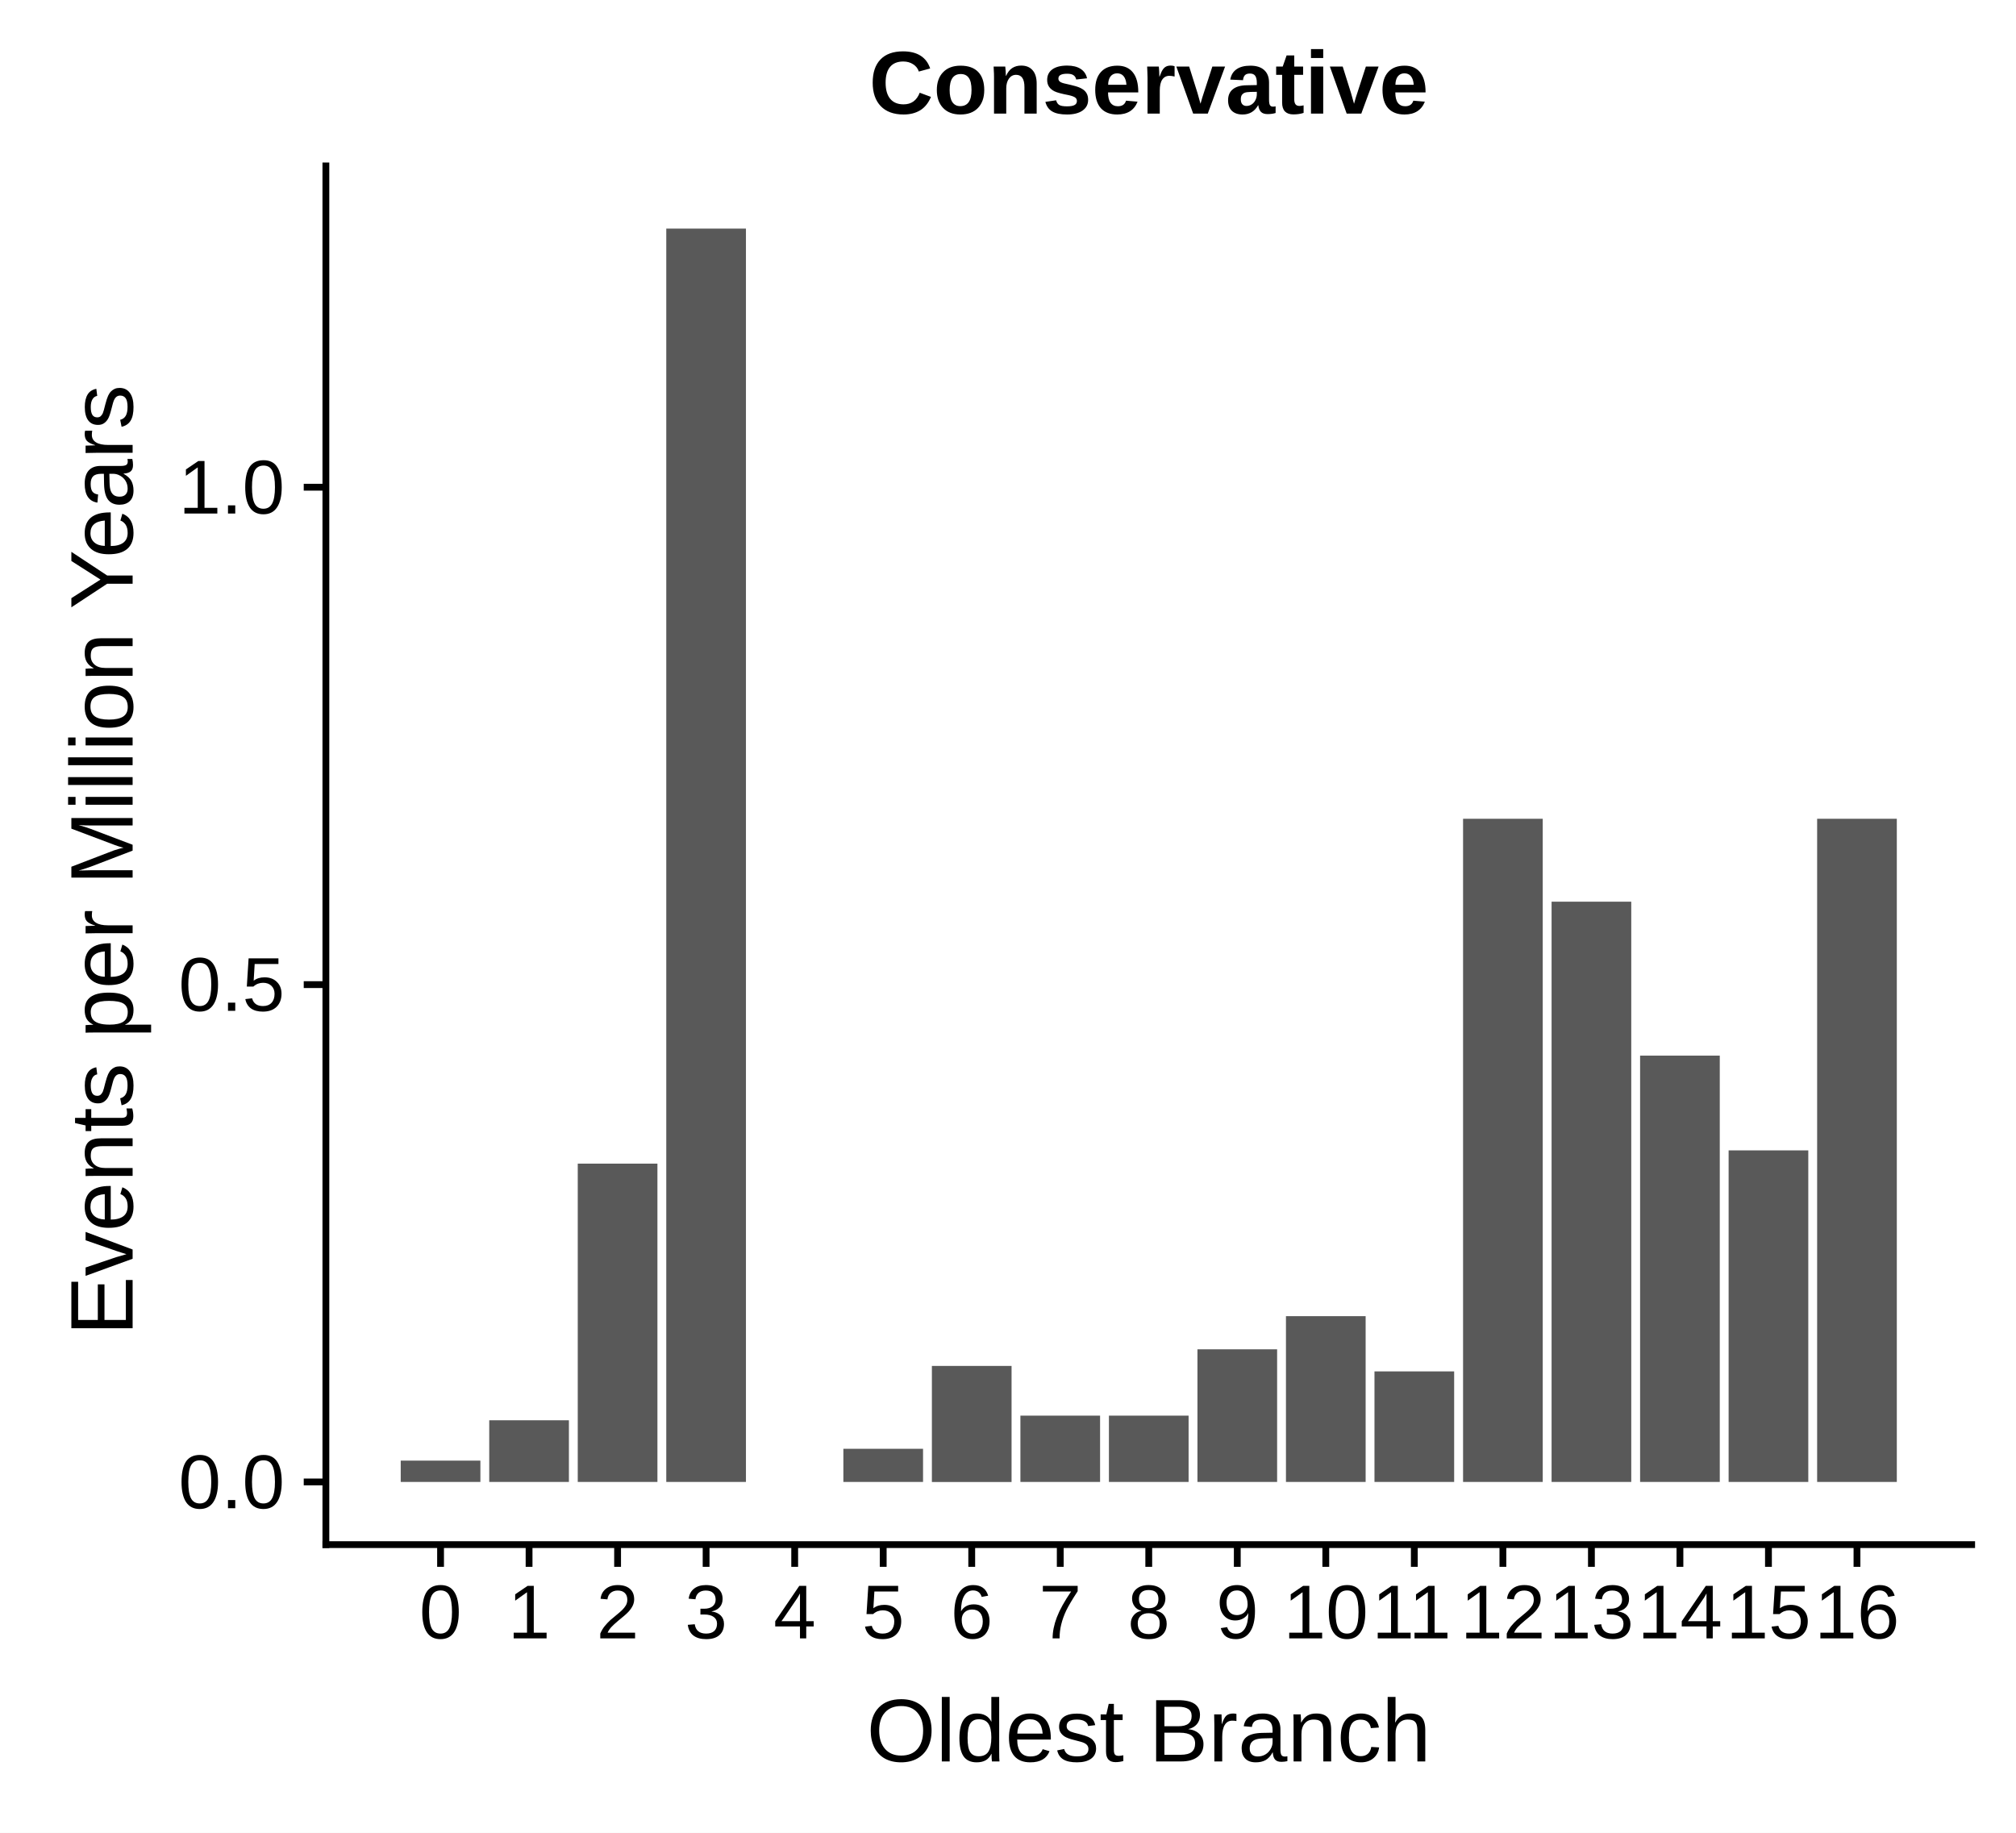
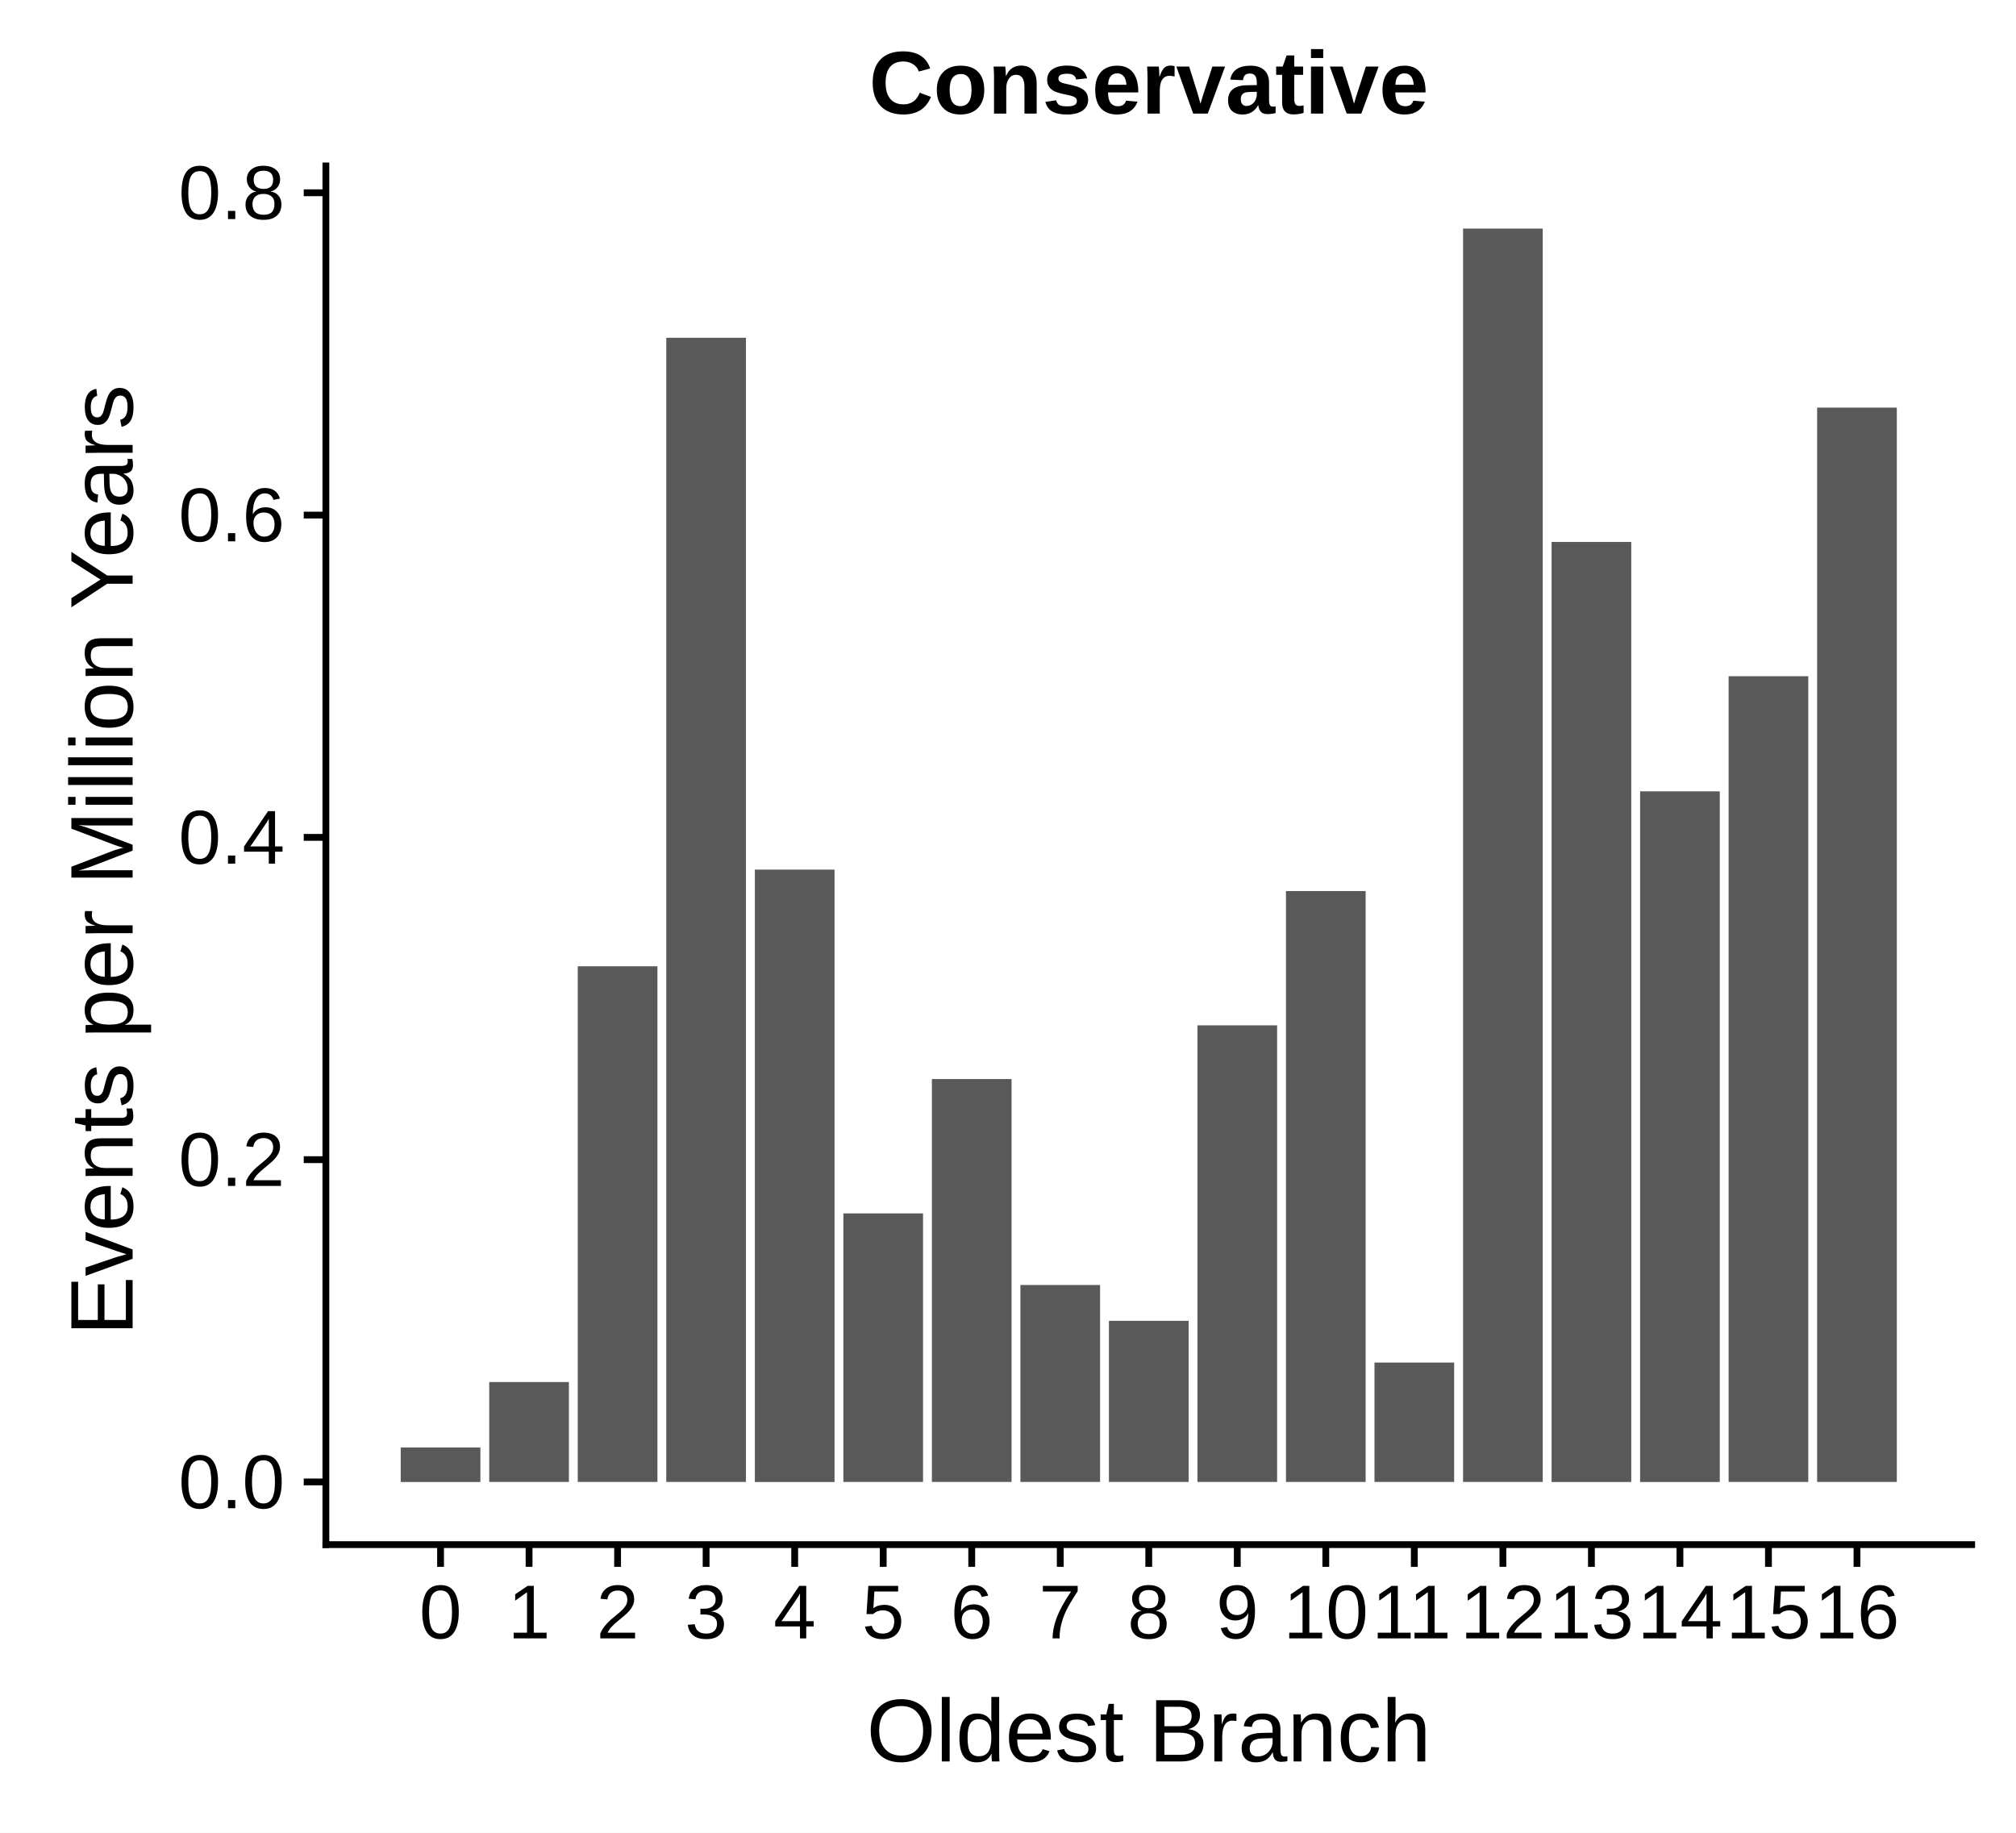
<svg xmlns="http://www.w3.org/2000/svg" viewBox="0 0 316.80 288.00">
  <defs>
    <style type="text/css">
    line, polyline, path, rect, circle {
      fill: none;
      stroke: #000000;
      stroke-linecap: round;
      stroke-linejoin: round;
      stroke-miterlimit: 10.00;
    }
  </style>
  </defs>
  <rect width="100%" height="100%" style="stroke: none; fill: #FFFFFF;" />
  <defs>
    <clipPath id="cpNTEuMjE0OXwzMDkuODI2fDI0Mi43MTl8MjYuMDY5OA==">
      <rect x="51.21" y="26.07" width="258.61" height="216.65" />
    </clipPath>
  </defs>
-   <rect x="62.97" y="229.52" width="12.52" height="3.35" style="stroke-width: 1.07; stroke: none; stroke-linecap: butt; fill: #595959;" clip-path="url(#cpNTEuMjE0OXwzMDkuODI2fDI0Mi43MTl8MjYuMDY5OA==)" />
-   <rect x="76.88" y="223.18" width="12.52" height="9.69" style="stroke-width: 1.07; stroke: none; stroke-linecap: butt; fill: #595959;" clip-path="url(#cpNTEuMjE0OXwzMDkuODI2fDI0Mi43MTl8MjYuMDY5OA==)" />
-   <rect x="90.79" y="182.85" width="12.52" height="50.02" style="stroke-width: 1.07; stroke: none; stroke-linecap: butt; fill: #595959;" clip-path="url(#cpNTEuMjE0OXwzMDkuODI2fDI0Mi43MTl8MjYuMDY5OA==)" />
-   <rect x="104.70" y="35.92" width="12.52" height="196.95" style="stroke-width: 1.07; stroke: none; stroke-linecap: butt; fill: #595959;" clip-path="url(#cpNTEuMjE0OXwzMDkuODI2fDI0Mi43MTl8MjYuMDY5OA==)" />
-   <rect x="118.62" y="232.87" width="12.52" height="0.00" style="stroke-width: 1.07; stroke: none; stroke-linecap: butt; fill: #595959;" clip-path="url(#cpNTEuMjE0OXwzMDkuODI2fDI0Mi43MTl8MjYuMDY5OA==)" />
-   <rect x="132.53" y="227.66" width="12.52" height="5.21" style="stroke-width: 1.07; stroke: none; stroke-linecap: butt; fill: #595959;" clip-path="url(#cpNTEuMjE0OXwzMDkuODI2fDI0Mi43MTl8MjYuMDY5OA==)" />
-   <rect x="146.44" y="214.64" width="12.52" height="18.24" style="stroke-width: 1.07; stroke: none; stroke-linecap: butt; fill: #595959;" clip-path="url(#cpNTEuMjE0OXwzMDkuODI2fDI0Mi43MTl8MjYuMDY5OA==)" />
-   <rect x="160.35" y="222.45" width="12.52" height="10.42" style="stroke-width: 1.07; stroke: none; stroke-linecap: butt; fill: #595959;" clip-path="url(#cpNTEuMjE0OXwzMDkuODI2fDI0Mi43MTl8MjYuMDY5OA==)" />
-   <rect x="174.26" y="222.45" width="12.52" height="10.42" style="stroke-width: 1.07; stroke: none; stroke-linecap: butt; fill: #595959;" clip-path="url(#cpNTEuMjE0OXwzMDkuODI2fDI0Mi43MTl8MjYuMDY5OA==)" />
-   <rect x="188.17" y="212.03" width="12.52" height="20.84" style="stroke-width: 1.07; stroke: none; stroke-linecap: butt; fill: #595959;" clip-path="url(#cpNTEuMjE0OXwzMDkuODI2fDI0Mi43MTl8MjYuMDY5OA==)" />
-   <rect x="202.08" y="206.82" width="12.52" height="26.05" style="stroke-width: 1.07; stroke: none; stroke-linecap: butt; fill: #595959;" clip-path="url(#cpNTEuMjE0OXwzMDkuODI2fDI0Mi43MTl8MjYuMDY5OA==)" />
-   <rect x="215.99" y="215.50" width="12.52" height="17.37" style="stroke-width: 1.07; stroke: none; stroke-linecap: butt; fill: #595959;" clip-path="url(#cpNTEuMjE0OXwzMDkuODI2fDI0Mi43MTl8MjYuMDY5OA==)" />
-   <rect x="229.91" y="128.66" width="12.52" height="104.21" style="stroke-width: 1.07; stroke: none; stroke-linecap: butt; fill: #595959;" clip-path="url(#cpNTEuMjE0OXwzMDkuODI2fDI0Mi43MTl8MjYuMDY5OA==)" />
-   <rect x="243.82" y="141.69" width="12.52" height="91.18" style="stroke-width: 1.07; stroke: none; stroke-linecap: butt; fill: #595959;" clip-path="url(#cpNTEuMjE0OXwzMDkuODI2fDI0Mi43MTl8MjYuMDY5OA==)" />
-   <rect x="257.73" y="165.88" width="12.52" height="66.99" style="stroke-width: 1.07; stroke: none; stroke-linecap: butt; fill: #595959;" clip-path="url(#cpNTEuMjE0OXwzMDkuODI2fDI0Mi43MTl8MjYuMDY5OA==)" />
-   <rect x="271.64" y="180.77" width="12.52" height="52.10" style="stroke-width: 1.07; stroke: none; stroke-linecap: butt; fill: #595959;" clip-path="url(#cpNTEuMjE0OXwzMDkuODI2fDI0Mi43MTl8MjYuMDY5OA==)" />
-   <rect x="285.55" y="128.66" width="12.52" height="104.21" style="stroke-width: 1.07; stroke: none; stroke-linecap: butt; fill: #595959;" clip-path="url(#cpNTEuMjE0OXwzMDkuODI2fDI0Mi43MTl8MjYuMDY5OA==)" />
+   <rect x="62.97" y="227.45" width="12.52" height="5.43" style="stroke-width: 1.07; stroke: none; stroke-linecap: butt; fill: #595959;" clip-path="url(#cpNTEuMjE0OXwzMDkuODI2fDI0Mi43MTl8MjYuMDY5OA==)" />
+   <rect x="76.88" y="217.17" width="12.52" height="15.70" style="stroke-width: 1.07; stroke: none; stroke-linecap: butt; fill: #595959;" clip-path="url(#cpNTEuMjE0OXwzMDkuODI2fDI0Mi43MTl8MjYuMDY5OA==)" />
+   <rect x="90.79" y="151.84" width="12.52" height="81.03" style="stroke-width: 1.07; stroke: none; stroke-linecap: butt; fill: #595959;" clip-path="url(#cpNTEuMjE0OXwzMDkuODI2fDI0Mi43MTl8MjYuMDY5OA==)" />
+   <rect x="104.70" y="53.08" width="12.52" height="179.79" style="stroke-width: 1.07; stroke: none; stroke-linecap: butt; fill: #595959;" clip-path="url(#cpNTEuMjE0OXwzMDkuODI2fDI0Mi43MTl8MjYuMDY5OA==)" />
+   <rect x="118.62" y="136.65" width="12.52" height="96.23" style="stroke-width: 1.07; stroke: none; stroke-linecap: butt; fill: #595959;" clip-path="url(#cpNTEuMjE0OXwzMDkuODI2fDI0Mi43MTl8MjYuMDY5OA==)" />
+   <rect x="132.53" y="190.67" width="12.52" height="42.20" style="stroke-width: 1.07; stroke: none; stroke-linecap: butt; fill: #595959;" clip-path="url(#cpNTEuMjE0OXwzMDkuODI2fDI0Mi43MTl8MjYuMDY5OA==)" />
+   <rect x="146.44" y="169.56" width="12.52" height="63.31" style="stroke-width: 1.07; stroke: none; stroke-linecap: butt; fill: #595959;" clip-path="url(#cpNTEuMjE0OXwzMDkuODI2fDI0Mi43MTl8MjYuMDY5OA==)" />
+   <rect x="160.35" y="201.92" width="12.52" height="30.95" style="stroke-width: 1.07; stroke: none; stroke-linecap: butt; fill: #595959;" clip-path="url(#cpNTEuMjE0OXwzMDkuODI2fDI0Mi43MTl8MjYuMDY5OA==)" />
+   <rect x="174.26" y="207.55" width="12.52" height="25.32" style="stroke-width: 1.07; stroke: none; stroke-linecap: butt; fill: #595959;" clip-path="url(#cpNTEuMjE0OXwzMDkuODI2fDI0Mi43MTl8MjYuMDY5OA==)" />
+   <rect x="188.17" y="161.12" width="12.52" height="71.75" style="stroke-width: 1.07; stroke: none; stroke-linecap: butt; fill: #595959;" clip-path="url(#cpNTEuMjE0OXwzMDkuODI2fDI0Mi43MTl8MjYuMDY5OA==)" />
+   <rect x="202.08" y="140.02" width="12.52" height="92.85" style="stroke-width: 1.07; stroke: none; stroke-linecap: butt; fill: #595959;" clip-path="url(#cpNTEuMjE0OXwzMDkuODI2fDI0Mi43MTl8MjYuMDY5OA==)" />
+   <rect x="215.99" y="214.11" width="12.52" height="18.76" style="stroke-width: 1.07; stroke: none; stroke-linecap: butt; fill: #595959;" clip-path="url(#cpNTEuMjE0OXwzMDkuODI2fDI0Mi43MTl8MjYuMDY5OA==)" />
+   <rect x="229.91" y="35.92" width="12.52" height="196.95" style="stroke-width: 1.07; stroke: none; stroke-linecap: butt; fill: #595959;" clip-path="url(#cpNTEuMjE0OXwzMDkuODI2fDI0Mi43MTl8MjYuMDY5OA==)" />
+   <rect x="243.82" y="85.16" width="12.52" height="147.72" style="stroke-width: 1.07; stroke: none; stroke-linecap: butt; fill: #595959;" clip-path="url(#cpNTEuMjE0OXwzMDkuODI2fDI0Mi43MTl8MjYuMDY5OA==)" />
+   <rect x="257.73" y="124.35" width="12.52" height="108.53" style="stroke-width: 1.07; stroke: none; stroke-linecap: butt; fill: #595959;" clip-path="url(#cpNTEuMjE0OXwzMDkuODI2fDI0Mi43MTl8MjYuMDY5OA==)" />
+   <rect x="271.64" y="106.26" width="12.52" height="126.61" style="stroke-width: 1.07; stroke: none; stroke-linecap: butt; fill: #595959;" clip-path="url(#cpNTEuMjE0OXwzMDkuODI2fDI0Mi43MTl8MjYuMDY5OA==)" />
+   <rect x="285.55" y="64.05" width="12.52" height="168.82" style="stroke-width: 1.07; stroke: none; stroke-linecap: butt; fill: #595959;" clip-path="url(#cpNTEuMjE0OXwzMDkuODI2fDI0Mi43MTl8MjYuMDY5OA==)" />
  <defs>
    <clipPath id="cpMHwzMTYuOHwyODh8MA==">
      <rect x="0.00" y="0.00" width="316.80" height="288.00" />
    </clipPath>
  </defs>
  <polyline points="51.21,242.72 51.21,26.07 " style="stroke-width: 1.07; stroke-linecap: square;" clip-path="url(#cpMHwzMTYuOHwyODh8MA==)" />
  <g clip-path="url(#cpMHwzMTYuOHwyODh8MA==)">
    <text x="28.06" y="237.00" style="font-size: 12.00px; font-family: Liberation Sans;" textLength="16.68px" lengthAdjust="spacingAndGlyphs">0.0</text>
  </g>
  <g clip-path="url(#cpMHwzMTYuOHwyODh8MA==)">
-     <text x="28.06" y="158.84" style="font-size: 12.00px; font-family: Liberation Sans;" textLength="16.68px" lengthAdjust="spacingAndGlyphs">0.5</text>
+     <text x="28.06" y="186.35" style="font-size: 12.00px; font-family: Liberation Sans;" textLength="16.68px" lengthAdjust="spacingAndGlyphs">0.2</text>
  </g>
  <g clip-path="url(#cpMHwzMTYuOHwyODh8MA==)">
-     <text x="28.06" y="80.69" style="font-size: 12.00px; font-family: Liberation Sans;" textLength="16.68px" lengthAdjust="spacingAndGlyphs">1.0</text>
+     <text x="28.06" y="135.71" style="font-size: 12.00px; font-family: Liberation Sans;" textLength="16.68px" lengthAdjust="spacingAndGlyphs">0.4</text>
+   </g>
+   <g clip-path="url(#cpMHwzMTYuOHwyODh8MA==)">
+     <text x="28.06" y="85.06" style="font-size: 12.00px; font-family: Liberation Sans;" textLength="16.68px" lengthAdjust="spacingAndGlyphs">0.6</text>
+   </g>
+   <g clip-path="url(#cpMHwzMTYuOHwyODh8MA==)">
+     <text x="28.06" y="34.42" style="font-size: 12.00px; font-family: Liberation Sans;" textLength="16.68px" lengthAdjust="spacingAndGlyphs">0.8</text>
  </g>
  <polyline points="47.73,232.87 51.21,232.87 " style="stroke-width: 1.07; stroke-linecap: butt;" clip-path="url(#cpMHwzMTYuOHwyODh8MA==)" />
-   <polyline points="47.73,154.72 51.21,154.72 " style="stroke-width: 1.07; stroke-linecap: butt;" clip-path="url(#cpMHwzMTYuOHwyODh8MA==)" />
-   <polyline points="47.73,76.56 51.21,76.56 " style="stroke-width: 1.07; stroke-linecap: butt;" clip-path="url(#cpMHwzMTYuOHwyODh8MA==)" />
+   <polyline points="47.73,182.23 51.21,182.23 " style="stroke-width: 1.07; stroke-linecap: butt;" clip-path="url(#cpMHwzMTYuOHwyODh8MA==)" />
+   <polyline points="47.73,131.58 51.21,131.58 " style="stroke-width: 1.07; stroke-linecap: butt;" clip-path="url(#cpMHwzMTYuOHwyODh8MA==)" />
+   <polyline points="47.73,80.94 51.21,80.94 " style="stroke-width: 1.07; stroke-linecap: butt;" clip-path="url(#cpMHwzMTYuOHwyODh8MA==)" />
+   <polyline points="47.73,30.29 51.21,30.29 " style="stroke-width: 1.07; stroke-linecap: butt;" clip-path="url(#cpMHwzMTYuOHwyODh8MA==)" />
  <polyline points="51.21,242.72 309.83,242.72 " style="stroke-width: 1.07; stroke-linecap: square;" clip-path="url(#cpMHwzMTYuOHwyODh8MA==)" />
  <polyline points="69.23,246.21 69.23,242.72 " style="stroke-width: 1.07; stroke-linecap: butt;" clip-path="url(#cpMHwzMTYuOHwyODh8MA==)" />
  <polyline points="83.14,246.21 83.14,242.72 " style="stroke-width: 1.07; stroke-linecap: butt;" clip-path="url(#cpMHwzMTYuOHwyODh8MA==)" />
  <polyline points="97.05,246.21 97.05,242.72 " style="stroke-width: 1.07; stroke-linecap: butt;" clip-path="url(#cpMHwzMTYuOHwyODh8MA==)" />
  <polyline points="110.96,246.21 110.96,242.72 " style="stroke-width: 1.07; stroke-linecap: butt;" clip-path="url(#cpMHwzMTYuOHwyODh8MA==)" />
  <polyline points="124.88,246.21 124.88,242.72 " style="stroke-width: 1.07; stroke-linecap: butt;" clip-path="url(#cpMHwzMTYuOHwyODh8MA==)" />
  <polyline points="138.79,246.21 138.79,242.72 " style="stroke-width: 1.07; stroke-linecap: butt;" clip-path="url(#cpMHwzMTYuOHwyODh8MA==)" />
  <polyline points="152.70,246.21 152.70,242.72 " style="stroke-width: 1.07; stroke-linecap: butt;" clip-path="url(#cpMHwzMTYuOHwyODh8MA==)" />
  <polyline points="166.61,246.21 166.61,242.72 " style="stroke-width: 1.07; stroke-linecap: butt;" clip-path="url(#cpMHwzMTYuOHwyODh8MA==)" />
  <polyline points="180.52,246.21 180.52,242.72 " style="stroke-width: 1.07; stroke-linecap: butt;" clip-path="url(#cpMHwzMTYuOHwyODh8MA==)" />
  <polyline points="194.43,246.21 194.43,242.72 " style="stroke-width: 1.07; stroke-linecap: butt;" clip-path="url(#cpMHwzMTYuOHwyODh8MA==)" />
  <polyline points="208.34,246.21 208.34,242.72 " style="stroke-width: 1.07; stroke-linecap: butt;" clip-path="url(#cpMHwzMTYuOHwyODh8MA==)" />
  <polyline points="222.25,246.21 222.25,242.72 " style="stroke-width: 1.07; stroke-linecap: butt;" clip-path="url(#cpMHwzMTYuOHwyODh8MA==)" />
  <polyline points="236.17,246.21 236.17,242.72 " style="stroke-width: 1.07; stroke-linecap: butt;" clip-path="url(#cpMHwzMTYuOHwyODh8MA==)" />
  <polyline points="250.08,246.21 250.08,242.72 " style="stroke-width: 1.07; stroke-linecap: butt;" clip-path="url(#cpMHwzMTYuOHwyODh8MA==)" />
  <polyline points="263.99,246.21 263.99,242.72 " style="stroke-width: 1.07; stroke-linecap: butt;" clip-path="url(#cpMHwzMTYuOHwyODh8MA==)" />
  <polyline points="277.90,246.21 277.90,242.72 " style="stroke-width: 1.07; stroke-linecap: butt;" clip-path="url(#cpMHwzMTYuOHwyODh8MA==)" />
  <polyline points="291.81,246.21 291.81,242.72 " style="stroke-width: 1.07; stroke-linecap: butt;" clip-path="url(#cpMHwzMTYuOHwyODh8MA==)" />
  <g clip-path="url(#cpMHwzMTYuOHwyODh8MA==)">
    <text x="65.89" y="257.45" style="font-size: 12.00px; font-family: Liberation Sans;" textLength="6.67px" lengthAdjust="spacingAndGlyphs">0</text>
  </g>
  <g clip-path="url(#cpMHwzMTYuOHwyODh8MA==)">
    <text x="79.80" y="257.45" style="font-size: 12.00px; font-family: Liberation Sans;" textLength="6.67px" lengthAdjust="spacingAndGlyphs">1</text>
  </g>
  <g clip-path="url(#cpMHwzMTYuOHwyODh8MA==)">
    <text x="93.72" y="257.45" style="font-size: 12.00px; font-family: Liberation Sans;" textLength="6.67px" lengthAdjust="spacingAndGlyphs">2</text>
  </g>
  <g clip-path="url(#cpMHwzMTYuOHwyODh8MA==)">
    <text x="107.63" y="257.45" style="font-size: 12.00px; font-family: Liberation Sans;" textLength="6.67px" lengthAdjust="spacingAndGlyphs">3</text>
  </g>
  <g clip-path="url(#cpMHwzMTYuOHwyODh8MA==)">
    <text x="121.54" y="257.45" style="font-size: 12.00px; font-family: Liberation Sans;" textLength="6.67px" lengthAdjust="spacingAndGlyphs">4</text>
  </g>
  <g clip-path="url(#cpMHwzMTYuOHwyODh8MA==)">
    <text x="135.45" y="257.45" style="font-size: 12.00px; font-family: Liberation Sans;" textLength="6.67px" lengthAdjust="spacingAndGlyphs">5</text>
  </g>
  <g clip-path="url(#cpMHwzMTYuOHwyODh8MA==)">
    <text x="149.36" y="257.45" style="font-size: 12.00px; font-family: Liberation Sans;" textLength="6.67px" lengthAdjust="spacingAndGlyphs">6</text>
  </g>
  <g clip-path="url(#cpMHwzMTYuOHwyODh8MA==)">
    <text x="163.27" y="257.45" style="font-size: 12.00px; font-family: Liberation Sans;" textLength="6.67px" lengthAdjust="spacingAndGlyphs">7</text>
  </g>
  <g clip-path="url(#cpMHwzMTYuOHwyODh8MA==)">
    <text x="177.18" y="257.45" style="font-size: 12.00px; font-family: Liberation Sans;" textLength="6.67px" lengthAdjust="spacingAndGlyphs">8</text>
  </g>
  <g clip-path="url(#cpMHwzMTYuOHwyODh8MA==)">
    <text x="191.10" y="257.45" style="font-size: 12.00px; font-family: Liberation Sans;" textLength="6.67px" lengthAdjust="spacingAndGlyphs">9</text>
  </g>
  <g clip-path="url(#cpMHwzMTYuOHwyODh8MA==)">
    <text x="201.67" y="257.45" style="font-size: 12.00px; font-family: Liberation Sans;" textLength="13.35px" lengthAdjust="spacingAndGlyphs">10</text>
  </g>
  <g clip-path="url(#cpMHwzMTYuOHwyODh8MA==)">
    <text x="215.58" y="257.45" style="font-size: 12.00px; font-family: Liberation Sans;" textLength="13.35px" lengthAdjust="spacingAndGlyphs">11</text>
  </g>
  <g clip-path="url(#cpMHwzMTYuOHwyODh8MA==)">
    <text x="229.49" y="257.45" style="font-size: 12.00px; font-family: Liberation Sans;" textLength="13.35px" lengthAdjust="spacingAndGlyphs">12</text>
  </g>
  <g clip-path="url(#cpMHwzMTYuOHwyODh8MA==)">
    <text x="243.40" y="257.45" style="font-size: 12.00px; font-family: Liberation Sans;" textLength="13.35px" lengthAdjust="spacingAndGlyphs">13</text>
  </g>
  <g clip-path="url(#cpMHwzMTYuOHwyODh8MA==)">
    <text x="257.32" y="257.45" style="font-size: 12.00px; font-family: Liberation Sans;" textLength="13.35px" lengthAdjust="spacingAndGlyphs">14</text>
  </g>
  <g clip-path="url(#cpMHwzMTYuOHwyODh8MA==)">
    <text x="271.23" y="257.45" style="font-size: 12.00px; font-family: Liberation Sans;" textLength="13.35px" lengthAdjust="spacingAndGlyphs">15</text>
  </g>
  <g clip-path="url(#cpMHwzMTYuOHwyODh8MA==)">
    <text x="285.14" y="257.45" style="font-size: 12.00px; font-family: Liberation Sans;" textLength="13.35px" lengthAdjust="spacingAndGlyphs">16</text>
  </g>
  <g clip-path="url(#cpMHwzMTYuOHwyODh8MA==)">
    <text x="136.17" y="276.79" style="font-size: 14.00px; font-family: Liberation Sans;" textLength="88.71px" lengthAdjust="spacingAndGlyphs">Oldest Branch</text>
  </g>
  <g clip-path="url(#cpMHwzMTYuOHwyODh8MA==)">
    <text transform="translate(20.84,209.87) rotate(-90)" style="font-size: 14.00px; font-family: Liberation Sans;" textLength="150.95px" lengthAdjust="spacingAndGlyphs">Events per Million Years</text>
  </g>
  <g clip-path="url(#cpMHwzMTYuOHwyODh8MA==)">
    <text x="136.56" y="17.85" style="font-size: 14.00px; font-weight: bold; font-family: Liberation Sans;" textLength="87.93px" lengthAdjust="spacingAndGlyphs">Conservative</text>
  </g>
</svg>
